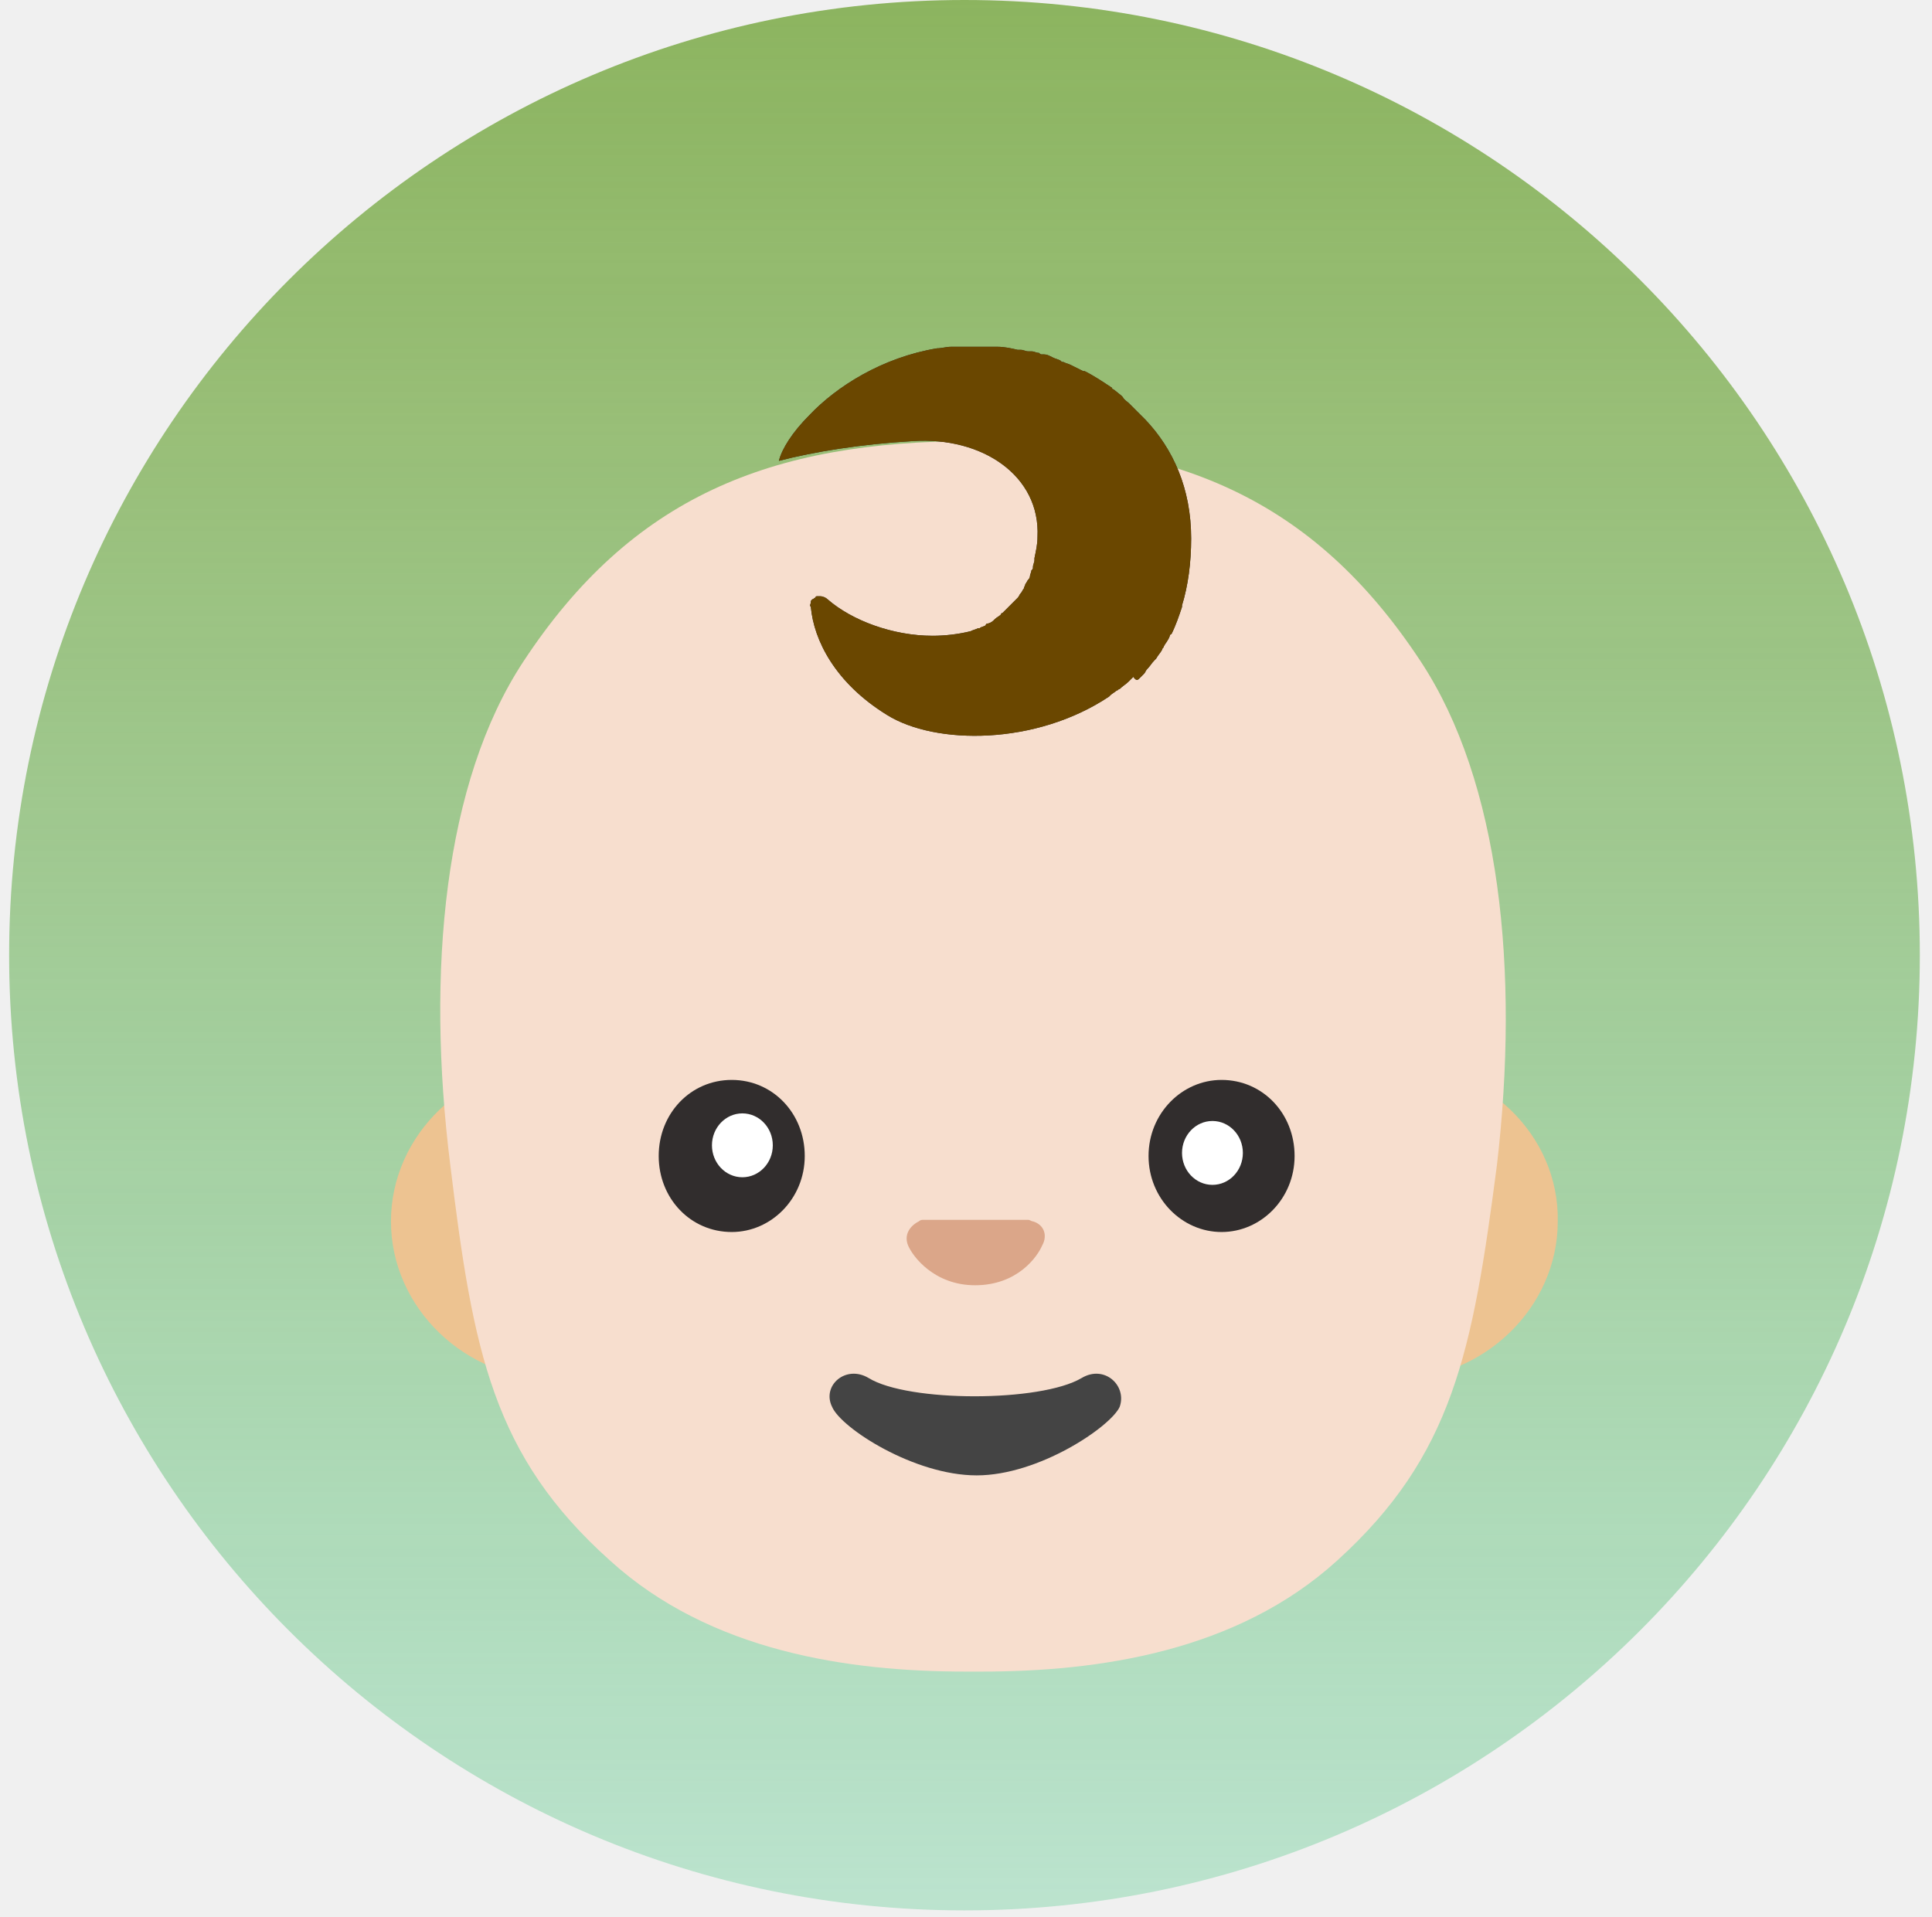
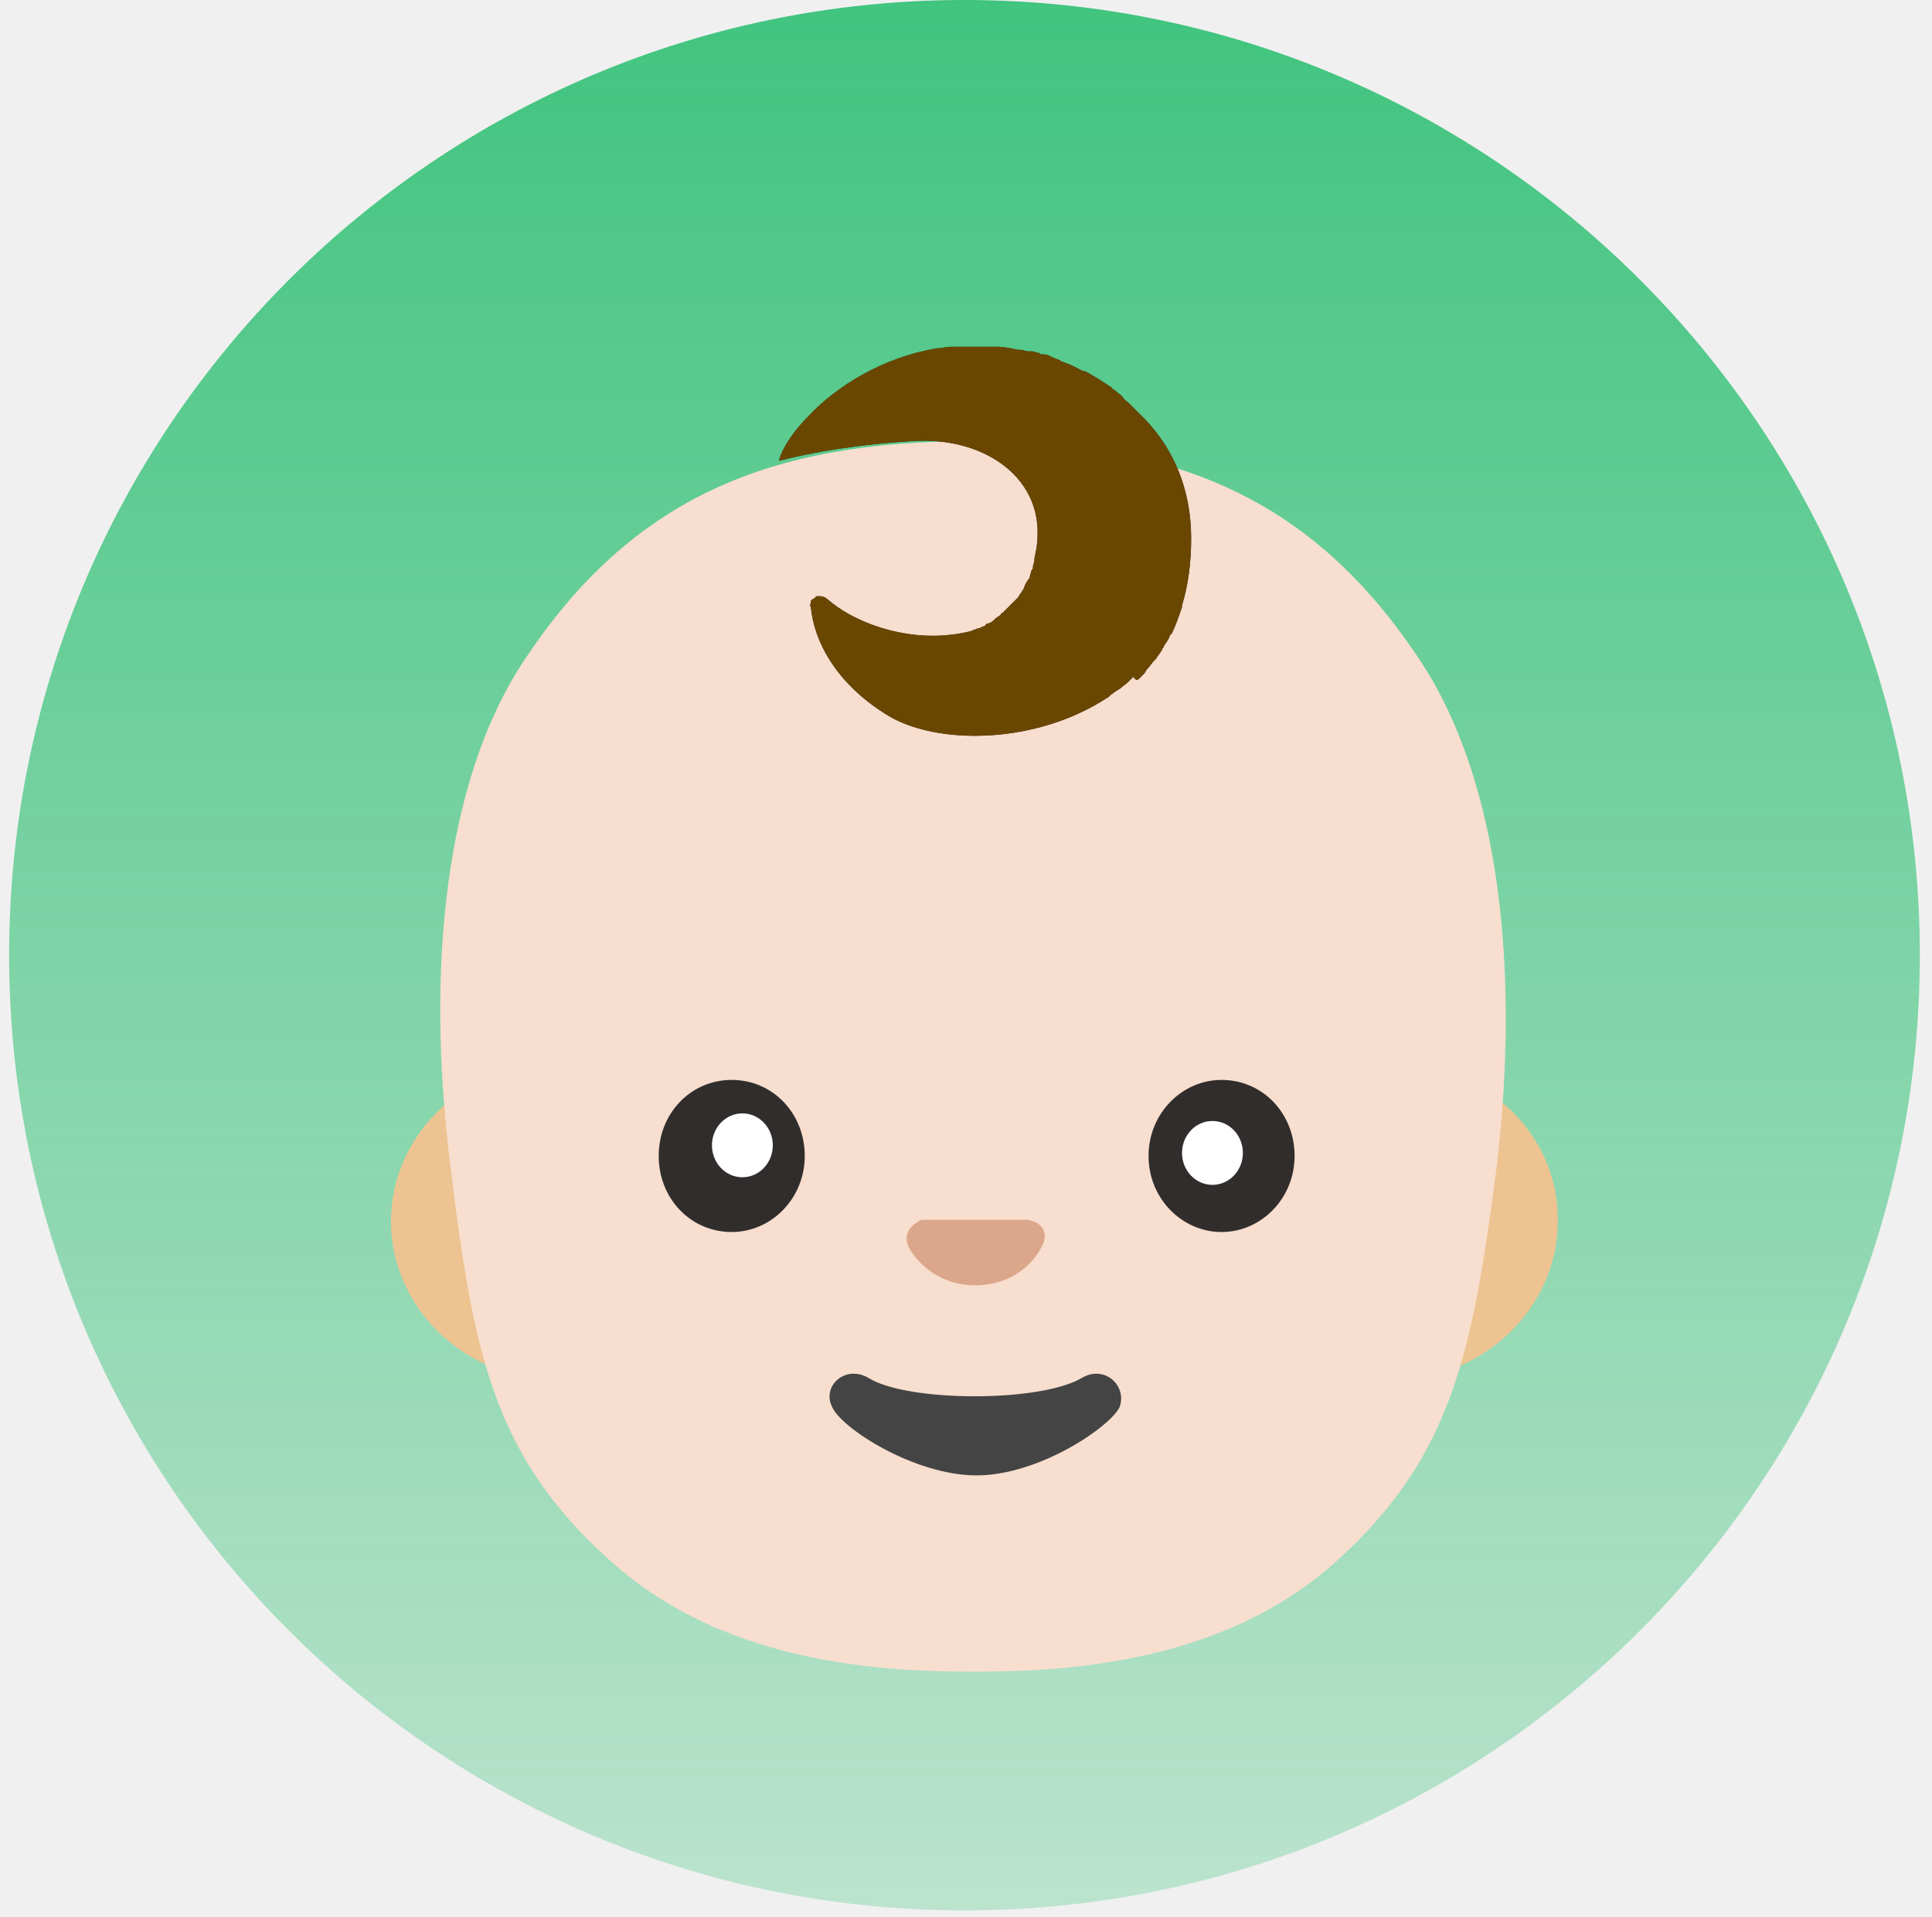
<svg xmlns="http://www.w3.org/2000/svg" version="1.1" id="Ebene_1" x="0px" y="0px" viewBox="0 0 127 126" style="enable-background:new 0 0 127 126;" xml:space="preserve">
  <style type="text/css">
	.st0{fill:url(#SVGID_1_);}
	.st1{fill:#EDC391;}
	.st2{fill:#F7DECE;}
	.st3{fill:#312D2D;}
	.st4{fill:#6A4700;}
	.st5{fill:#DBA689;}
	.st6{fill:#444444;}
	.st7{fill:#FFFFFF;}
</style>
  <linearGradient id="SVGID_1_" gradientUnits="userSpaceOnUse" x1="63.4" y1="402" x2="63.4" y2="527.6" gradientTransform="matrix(1 0 0 1 0 -402)">
-     <stop offset="0" style="stop-color:#8CB45F" />
-     <stop offset="0.225" style="stop-color:#88B561;stop-opacity:0.843" />
-     <stop offset="0.457" style="stop-color:#7BB766;stop-opacity:0.68" />
-     <stop offset="0.694" style="stop-color:#67BC6E;stop-opacity:0.514" />
-     <stop offset="0.931" style="stop-color:#4AC27A;stop-opacity:0.348" />
+     <stop offset="0" style="stop-color:#40C47E" />
    <stop offset="1" style="stop-color:#40C47E;stop-opacity:0.3" />
  </linearGradient>
  <circle class="st0" cx="63.4" cy="62.8" r="62.8" />
  <path class="st1" d="M91.6,69.9H36.5c-5.9,0-10.8,4.7-10.8,10.4c0,5.7,4.9,10.4,10.8,10.4h55.1c5.9,0,10.8-4.7,10.8-10.4  C102.5,74.6,97.6,69.9,91.6,69.9z" />
  <path class="st2" d="M93.4,43.5C86.3,32.7,77.2,29,63.9,29s-22.4,3.7-29.5,14.5c-5.2,7.9-6.4,20.3-4.8,33.1  c1.5,12.3,2.8,19.1,10.5,26c6.6,6,15.7,7.3,23.4,7.3h1c7.7,0,16.8-1.3,23.4-7.3c7.6-6.9,8.9-13.7,10.5-26  C99.9,63.8,98.6,51.4,93.4,43.5z" />
  <path class="st3" d="M74.9,44.6c0.1-0.1,0.2-0.2,0.3-0.3c0.1-0.1,0.1-0.2,0.2-0.3c0.2-0.2,0.3-0.4,0.5-0.6l0.1-0.1  c0.1-0.2,0.3-0.4,0.4-0.6c0-0.1,0.1-0.1,0.1-0.2c0.1-0.2,0.3-0.4,0.4-0.7c0,0,0-0.1,0.1-0.1c0.3-0.6,0.5-1.2,0.7-1.8v-0.1  c0.4-1.3,0.6-2.8,0.6-4.4c0-3.3-1.2-5.9-3-7.8c0,0,0,0-0.1-0.1s-0.3-0.3-0.4-0.4L74.7,27c-0.2-0.2-0.3-0.3-0.5-0.5  c-0.1-0.1-0.3-0.2-0.4-0.4L73.7,26l-0.5-0.4c0,0-0.1,0-0.1-0.1c-0.6-0.4-1.2-0.8-1.8-1.1h-0.1c-0.2-0.1-0.4-0.2-0.6-0.3L70.4,24  c-0.2-0.1-0.3-0.1-0.5-0.2c-0.1,0-0.1,0-0.2-0.1c-0.2-0.1-0.3-0.1-0.5-0.2L69,23.4c-0.2-0.1-0.3-0.1-0.5-0.1c-0.1,0-0.1,0-0.2-0.1  c-0.2,0-0.3-0.1-0.5-0.1h-0.2c-0.2,0-0.3-0.1-0.5-0.1c-0.1,0-0.1,0-0.2,0c-0.4-0.1-0.9-0.2-1.3-0.2c-0.1,0-0.1,0-0.2,0  c-0.2,0-0.3,0-0.5,0c-0.1,0-0.2,0-0.3,0c-0.1,0-0.2,0-0.4,0c-0.1,0-0.2,0-0.3,0c-0.1,0-0.1,0-0.2,0h-0.1c-0.3,0-0.6,0-0.9,0  c-0.1,0-0.1,0-0.2,0c-0.3,0-0.6,0.1-0.9,0.1c-3.6,0.6-6.6,2.5-8.4,4.4c-1.1,1.1-1.8,2.2-2,3l0,0c2.3-0.6,5.4-1.1,8.8-1.3  c4.6-0.3,8.4,2.3,8.2,6.3c0,0.5-0.1,0.9-0.2,1.4v0.1c0,0.2-0.1,0.3-0.1,0.5c0,0.1,0,0.1-0.1,0.2c0,0.1-0.1,0.3-0.1,0.4  c0,0.1-0.1,0.2-0.1,0.2c-0.1,0.1-0.1,0.2-0.2,0.3c0,0.1-0.1,0.2-0.1,0.3c-0.1,0.1-0.1,0.2-0.2,0.3s-0.1,0.2-0.2,0.3  s-0.1,0.1-0.2,0.2c-0.1,0.1-0.2,0.2-0.3,0.3l-0.1,0.1c-0.1,0.1-0.3,0.3-0.4,0.4c0,0-0.1,0-0.1,0.1c-0.1,0.1-0.3,0.2-0.4,0.3  l-0.1,0.1C65.2,40.9,65,41,64.9,41c0,0-0.1,0-0.1,0.1c-0.1,0.1-0.3,0.1-0.4,0.2h-0.1c-0.2,0.1-0.3,0.1-0.5,0.2l0,0  c-0.8,0.2-1.7,0.3-2.5,0.3c-2.6,0-5.3-1-6.9-2.4c-0.1-0.1-0.3-0.2-0.5-0.2h-0.1h-0.1c0,0-0.1,0-0.1,0.1c-0.1,0-0.1,0.1-0.2,0.1l0,0  c-0.1,0.1-0.1,0.1-0.1,0.2l0,0c0,0.1-0.1,0.2,0,0.3c0.2,2.2,1.6,5,5,7.1c3.2,2,9.8,2,14.6-1.2l0.1-0.1c0.1-0.1,0.3-0.2,0.4-0.3  c0.1,0,0.1-0.1,0.2-0.1c0.2-0.2,0.4-0.3,0.6-0.5l0.3-0.3C74.7,44.8,74.8,44.7,74.9,44.6z" />
  <path class="st4" d="M74.9,44.6c0.1-0.1,0.2-0.2,0.3-0.3c0.1-0.1,0.1-0.2,0.2-0.3c0.2-0.2,0.3-0.4,0.5-0.6l0.1-0.1  c0.1-0.2,0.3-0.4,0.4-0.6c0-0.1,0.1-0.1,0.1-0.2c0.1-0.2,0.3-0.4,0.4-0.7c0,0,0-0.1,0.1-0.1c0.3-0.6,0.5-1.2,0.7-1.8v-0.1  c0.4-1.3,0.6-2.8,0.6-4.4c0-3.3-1.2-5.9-3-7.8c0,0,0,0-0.1-0.1s-0.3-0.3-0.4-0.4L74.7,27c-0.2-0.2-0.3-0.3-0.5-0.5  c-0.1-0.1-0.3-0.2-0.4-0.4L73.7,26l-0.5-0.4c0,0-0.1,0-0.1-0.1c-0.6-0.4-1.2-0.8-1.8-1.1h-0.1c-0.2-0.1-0.4-0.2-0.6-0.3L70.4,24  c-0.2-0.1-0.3-0.1-0.5-0.2c-0.1,0-0.1,0-0.2-0.1c-0.2-0.1-0.3-0.1-0.5-0.2L69,23.4c-0.2-0.1-0.3-0.1-0.5-0.1c-0.1,0-0.1,0-0.2-0.1  c-0.2,0-0.3-0.1-0.5-0.1h-0.2c-0.2,0-0.3-0.1-0.5-0.1c-0.1,0-0.1,0-0.2,0c-0.4-0.1-0.9-0.2-1.3-0.2c-0.1,0-0.1,0-0.2,0  c-0.2,0-0.3,0-0.5,0c-0.1,0-0.2,0-0.3,0c-0.1,0-0.2,0-0.4,0c-0.1,0-0.2,0-0.3,0c-0.1,0-0.1,0-0.2,0h-0.1c-0.3,0-0.6,0-0.9,0  c-0.1,0-0.1,0-0.2,0c-0.3,0-0.6,0.1-0.9,0.1c-3.6,0.6-6.6,2.5-8.4,4.4c-1.1,1.1-1.8,2.2-2,3l0,0c2.3-0.6,5.4-1.1,8.8-1.3  c4.6-0.3,8.4,2.3,8.2,6.3c0,0.5-0.1,0.9-0.2,1.4v0.1c0,0.2-0.1,0.3-0.1,0.5c0,0.1,0,0.1-0.1,0.2c0,0.1-0.1,0.3-0.1,0.4  c0,0.1-0.1,0.2-0.1,0.2c-0.1,0.1-0.1,0.2-0.2,0.3c0,0.1-0.1,0.2-0.1,0.3c-0.1,0.1-0.1,0.2-0.2,0.3s-0.1,0.2-0.2,0.3  s-0.1,0.1-0.2,0.2c-0.1,0.1-0.2,0.2-0.3,0.3l-0.1,0.1c-0.1,0.1-0.3,0.3-0.4,0.4c0,0-0.1,0-0.1,0.1c-0.1,0.1-0.3,0.2-0.4,0.3  l-0.1,0.1C65.2,40.9,65,41,64.9,41c0,0-0.1,0-0.1,0.1c-0.1,0.1-0.3,0.1-0.4,0.2h-0.1c-0.2,0.1-0.3,0.1-0.5,0.2l0,0  c-0.8,0.2-1.7,0.3-2.5,0.3c-2.6,0-5.3-1-6.9-2.4c-0.1-0.1-0.3-0.2-0.5-0.2h-0.1h-0.1c0,0-0.1,0-0.1,0.1c-0.1,0-0.1,0.1-0.2,0.1l0,0  c-0.1,0.1-0.1,0.1-0.1,0.2l0,0c0,0.1-0.1,0.2,0,0.3c0.2,2.2,1.6,5,5,7.1c3.2,2,9.8,2,14.6-1.2l0.1-0.1c0.1-0.1,0.3-0.2,0.4-0.3  c0.1,0,0.1-0.1,0.2-0.1c0.2-0.2,0.4-0.3,0.6-0.5l0.3-0.3C74.7,44.8,74.8,44.7,74.9,44.6z" />
  <path class="st5" d="M67.9,80.3c-0.1,0-0.2-0.1-0.3-0.1h-6.9c-0.1,0-0.2,0-0.3,0.1c-0.6,0.3-1,0.9-0.7,1.6s1.7,2.6,4.4,2.6  c2.8,0,4.1-1.9,4.4-2.6C68.9,81.2,68.6,80.5,67.9,80.3z" />
  <path class="st3" d="M48.1,81c2.6,0,4.8-2.2,4.8-5s-2.1-5-4.8-5s-4.8,2.2-4.8,5S45.4,81,48.1,81z" />
  <path class="st3" d="M80.3,81c2.6,0,4.8-2.2,4.8-5s-2.1-5-4.8-5c-2.6,0-4.8,2.2-4.8,5S77.7,81,80.3,81z" />
  <path class="st6" d="M71.1,90.6c-2.7,1.6-11.4,1.6-14,0c-1.5-0.9-3.1,0.5-2.4,1.9c0.6,1.4,5.4,4.5,9.5,4.5s8.8-3.2,9.4-4.5  C74.1,91.1,72.6,89.7,71.1,90.6z" />
  <ellipse class="st7" cx="79.7" cy="75.8" rx="2" ry="2.1" />
  <ellipse class="st7" cx="48.8" cy="75.3" rx="2" ry="2.1" />
</svg>
